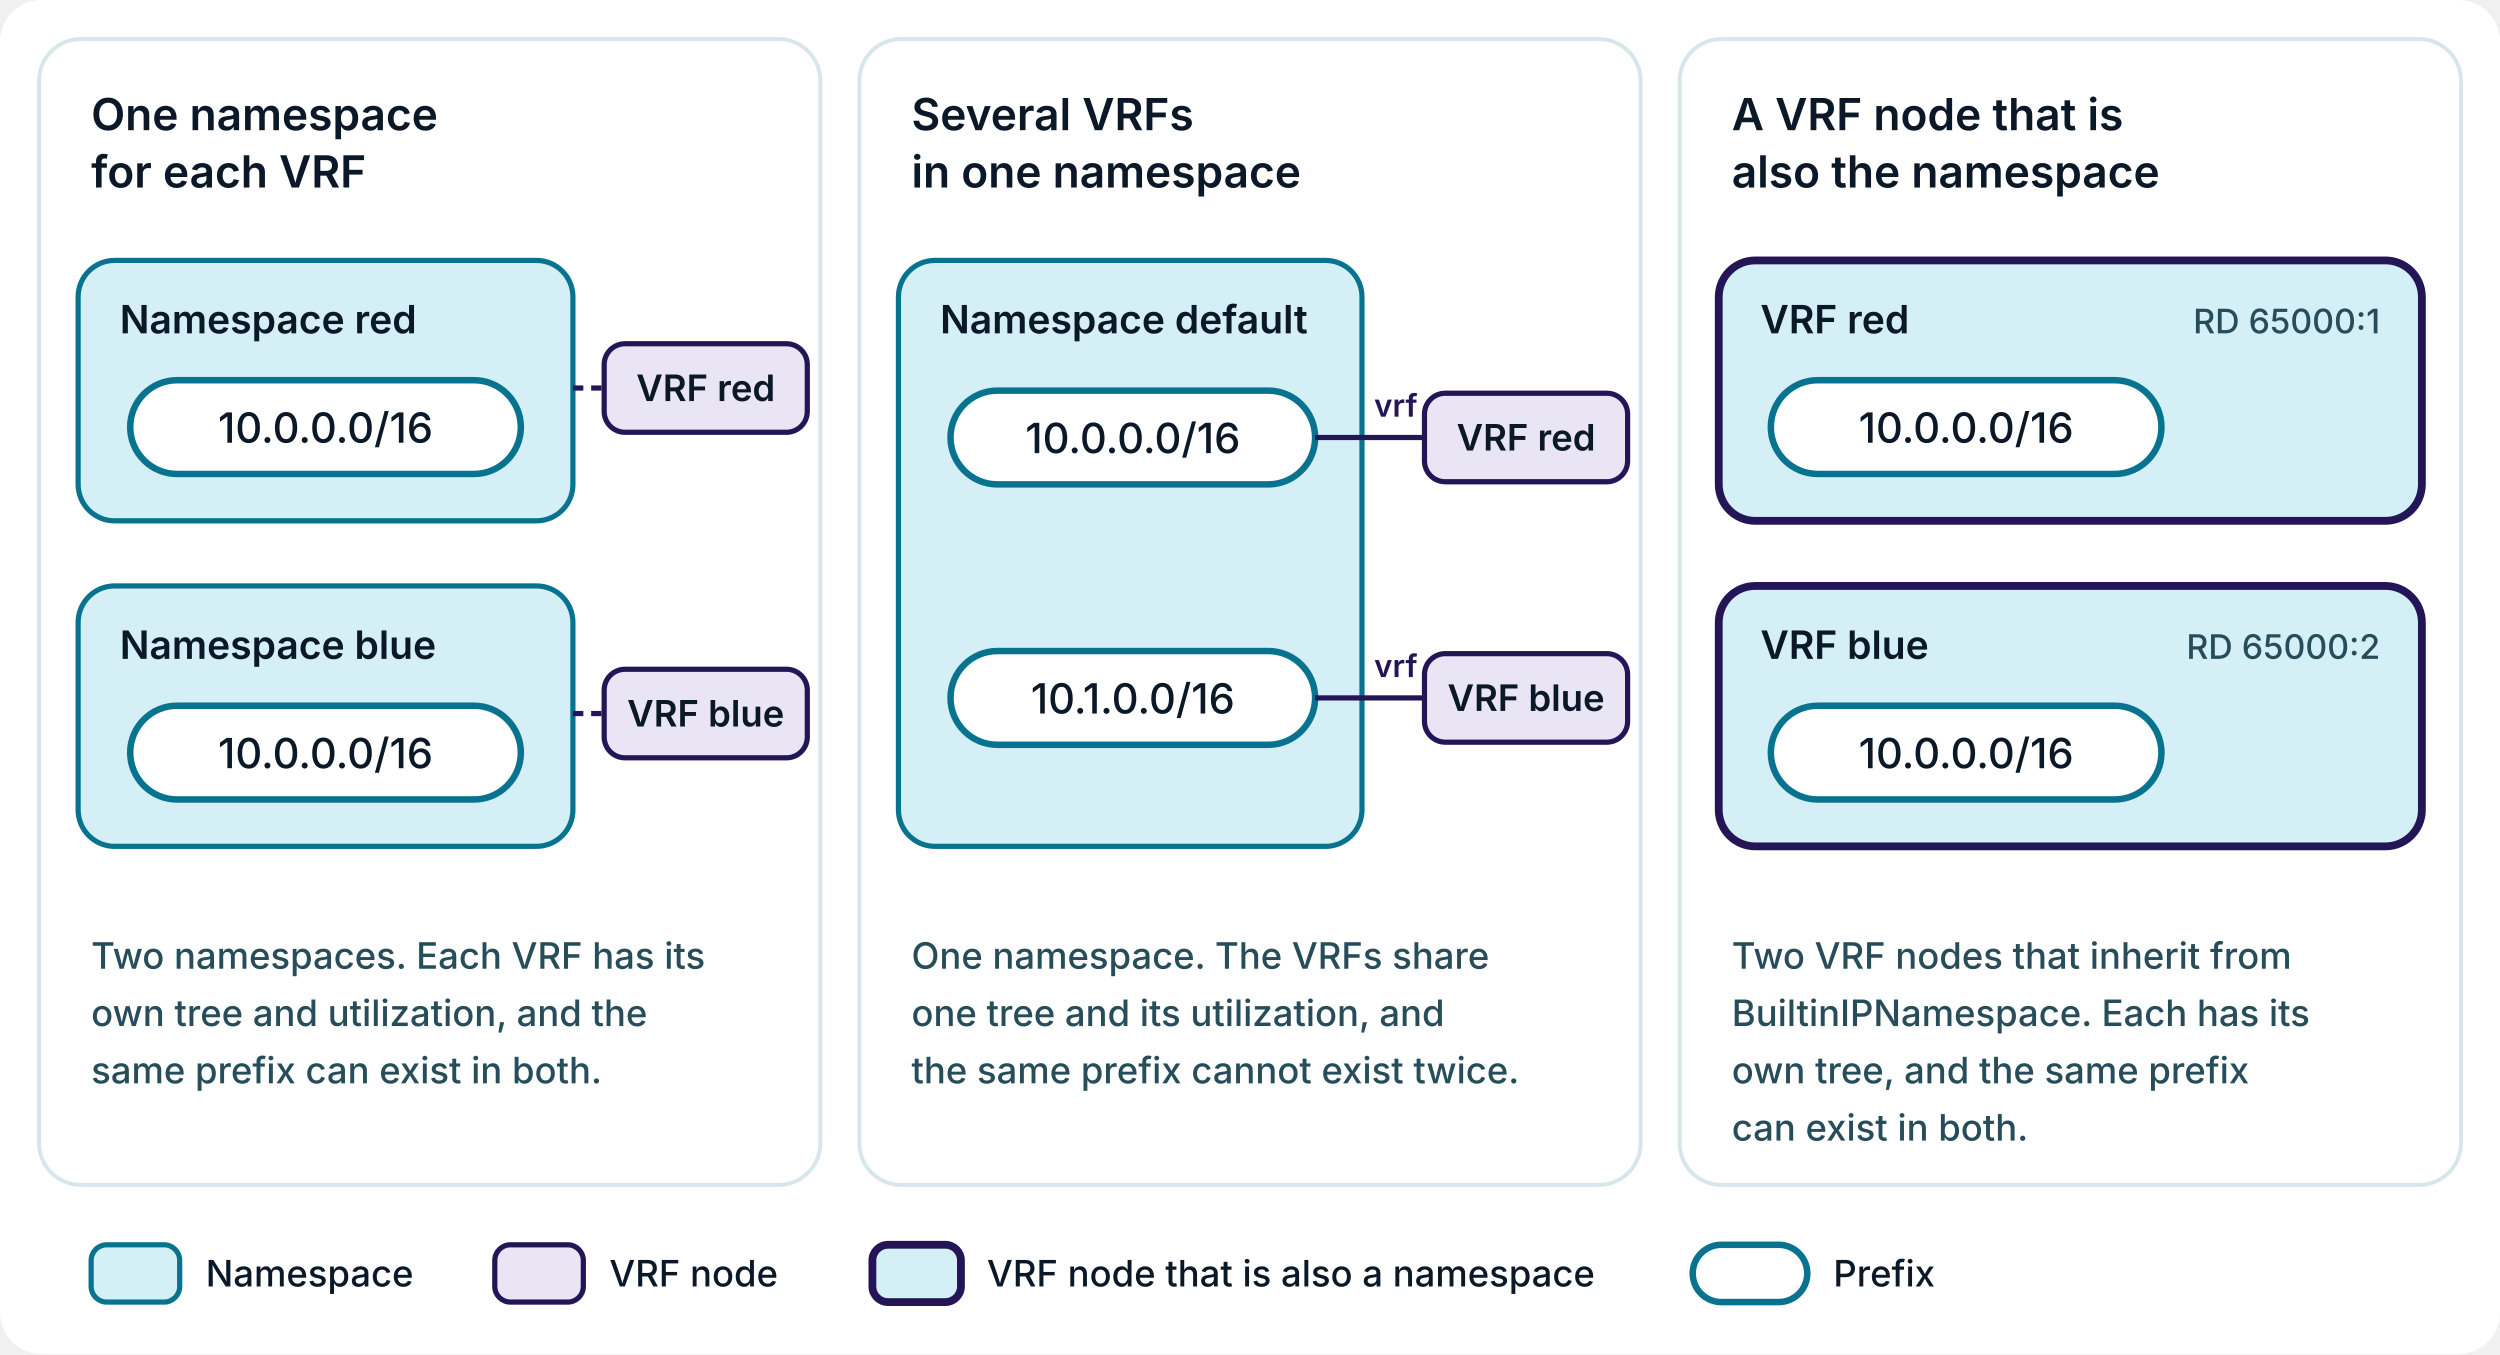
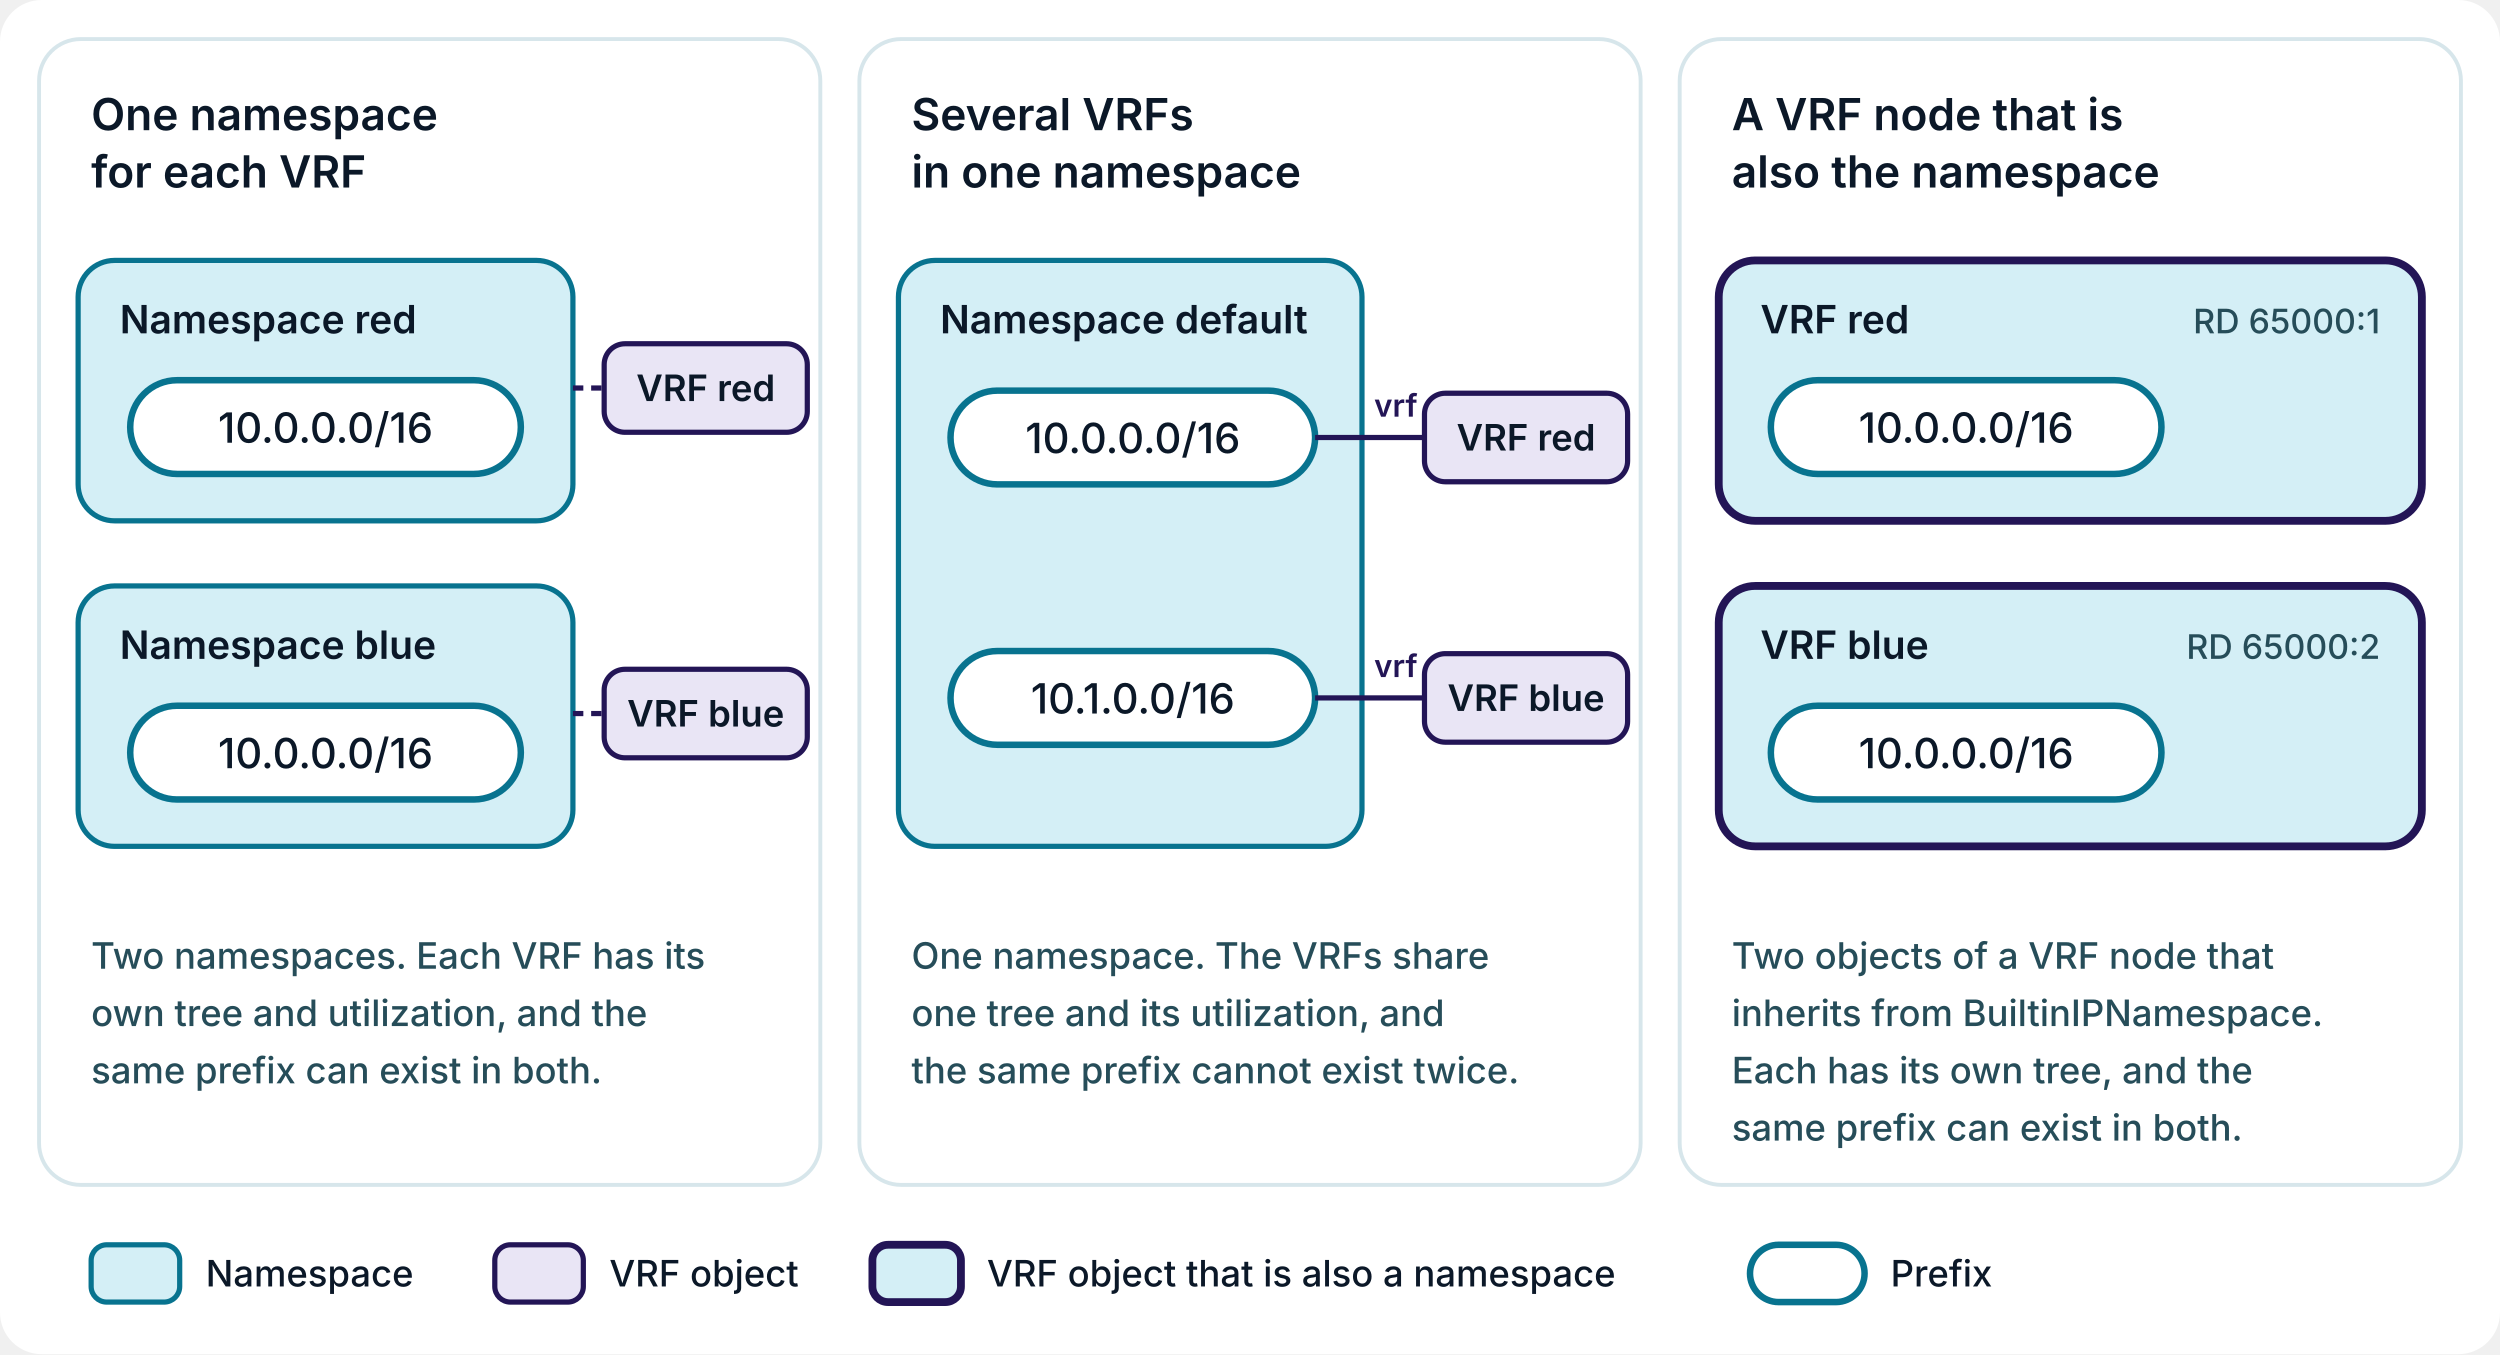
<svg xmlns="http://www.w3.org/2000/svg" width="960" height="520" viewBox="0 0 960 520" role="img" aria-labelledby="title desc">
  <rect width="960" height="520" rx="16" fill="white" />
  <g font-family="Inter, Arial, sans-serif">
    <rect x="15" y="15" width="300" height="440" rx="16" fill="white" stroke="#d7e6eb" stroke-width="1.5" />
    <text x="35" y="50" text-anchor="start" font-size="17" font-weight="600" fill="#0B1828">One namespace</text>
    <text x="35" y="72" text-anchor="start" font-size="17" font-weight="600" fill="#0B1828">for each VRF</text>
    <rect x="30" y="100" width="190" height="100" rx="14" fill="#d4eff6" stroke="#08738f" stroke-width="2" />
    <text x="46" y="128" text-anchor="start" font-size="15" font-weight="600" fill="#0B1828">Namespace red</text>
    <rect x="50" y="146" width="150" height="36" rx="18" fill="white" stroke="#08738f" stroke-width="2.5" />
    <text x="125" y="170" text-anchor="middle" font-size="16" font-weight="500" fill="#0B1828">10.0.0.0/16</text>
    <path d="M220 149 H232" fill="none" stroke="#231556" stroke-width="2" stroke-dasharray="4 3" />
    <rect x="232" y="132" width="78" height="34" rx="8" fill="#e9e5f5" stroke="#231556" stroke-width="2" />
    <text x="271" y="154" text-anchor="middle" font-size="14" font-weight="600" fill="#0B1828">VRF red</text>
    <rect x="30" y="225" width="190" height="100" rx="14" fill="#d4eff6" stroke="#08738f" stroke-width="2" />
    <text x="46" y="253" text-anchor="start" font-size="15" font-weight="600" fill="#0B1828">Namespace blue</text>
    <rect x="50" y="271" width="150" height="36" rx="18" fill="white" stroke="#08738f" stroke-width="2.5" />
    <text x="125" y="295" text-anchor="middle" font-size="16" font-weight="500" fill="#0B1828">10.0.0.0/16</text>
    <path d="M220 274 H232" fill="none" stroke="#231556" stroke-width="2" stroke-dasharray="4 3" />
    <rect x="232" y="257" width="78" height="34" rx="8" fill="#e9e5f5" stroke="#231556" stroke-width="2" />
    <text x="271" y="279" text-anchor="middle" font-size="14" font-weight="600" fill="#0B1828">VRF blue</text>
    <text x="35" y="372" text-anchor="start" font-size="14" font-weight="500" fill="#264D59">Two namespaces. Each VRF has its</text>
    <text x="35" y="394" text-anchor="start" font-size="14" font-weight="500" fill="#264D59">own tree and utilization, and the</text>
    <text x="35" y="416" text-anchor="start" font-size="14" font-weight="500" fill="#264D59">same prefix can exist in both.</text>
    <rect x="330" y="15" width="300" height="440" rx="16" fill="white" stroke="#d7e6eb" stroke-width="1.5" />
    <text x="350" y="50" text-anchor="start" font-size="17" font-weight="600" fill="#0B1828">Several VRFs</text>
    <text x="350" y="72" text-anchor="start" font-size="17" font-weight="600" fill="#0B1828">in one namespace</text>
    <rect x="345" y="100" width="178" height="225" rx="14" fill="#d4eff6" stroke="#08738f" stroke-width="2" />
    <text x="361" y="128" text-anchor="start" font-size="15" font-weight="600" fill="#0B1828">Namespace default</text>
    <rect x="365" y="150" width="140" height="36" rx="18" fill="white" stroke="#08738f" stroke-width="2.5" />
    <text x="435" y="174" text-anchor="middle" font-size="16" font-weight="500" fill="#0B1828">10.0.0.0/16</text>
    <rect x="365" y="250" width="140" height="36" rx="18" fill="white" stroke="#08738f" stroke-width="2.5" />
    <text x="435" y="274" text-anchor="middle" font-size="16" font-weight="500" fill="#0B1828">10.1.0.0/16</text>
    <path d="M505 168 H547" fill="none" stroke="#231556" stroke-width="2" />
    <text x="536" y="160" text-anchor="middle" font-size="12" font-weight="600" fill="#231556">vrf</text>
    <rect x="547" y="151" width="78" height="34" rx="8" fill="#e9e5f5" stroke="#231556" stroke-width="2" />
    <text x="586" y="173" text-anchor="middle" font-size="14" font-weight="600" fill="#0B1828">VRF red</text>
    <path d="M505 268 H547" fill="none" stroke="#231556" stroke-width="2" />
    <text x="536" y="260" text-anchor="middle" font-size="12" font-weight="600" fill="#231556">vrf</text>
    <rect x="547" y="251" width="78" height="34" rx="8" fill="#e9e5f5" stroke="#231556" stroke-width="2" />
    <text x="586" y="273" text-anchor="middle" font-size="14" font-weight="600" fill="#0B1828">VRF blue</text>
    <text x="350" y="372" text-anchor="start" font-size="14" font-weight="500" fill="#264D59">One namespace. The VRFs share</text>
    <text x="350" y="394" text-anchor="start" font-size="14" font-weight="500" fill="#264D59">one tree and its utilization, and</text>
    <text x="350" y="416" text-anchor="start" font-size="14" font-weight="500" fill="#264D59">the same prefix cannot exist twice.</text>
    <rect x="645" y="15" width="300" height="440" rx="16" fill="white" stroke="#d7e6eb" stroke-width="1.5" />
    <text x="665" y="50" text-anchor="start" font-size="17" font-weight="600" fill="#0B1828">A VRF node that is</text>
    <text x="665" y="72" text-anchor="start" font-size="17" font-weight="600" fill="#0B1828">also the namespace</text>
    <rect x="660" y="100" width="270" height="100" rx="14" fill="#d4eff6" stroke="#231556" stroke-width="3" />
    <text x="676" y="128" text-anchor="start" font-size="15" font-weight="600" fill="#0B1828">VRF red</text>
    <text x="914" y="128" text-anchor="end" font-size="13" font-weight="500" fill="#264D59">RD 65000:1</text>
    <rect x="680" y="146" width="150" height="36" rx="18" fill="white" stroke="#08738f" stroke-width="2.5" />
    <text x="755" y="170" text-anchor="middle" font-size="16" font-weight="500" fill="#0B1828">10.0.0.0/16</text>
    <rect x="660" y="225" width="270" height="100" rx="14" fill="#d4eff6" stroke="#231556" stroke-width="3" />
    <text x="676" y="253" text-anchor="start" font-size="15" font-weight="600" fill="#0B1828">VRF blue</text>
    <text x="914" y="253" text-anchor="end" font-size="13" font-weight="500" fill="#264D59">RD 65000:2</text>
    <rect x="680" y="271" width="150" height="36" rx="18" fill="white" stroke="#08738f" stroke-width="2.5" />
    <text x="755" y="295" text-anchor="middle" font-size="16" font-weight="500" fill="#0B1828">10.0.0.0/16</text>
-     <text x="665" y="372" text-anchor="start" font-size="14" font-weight="500" fill="#264D59">Two VRF nodes that inherit from</text>
-     <text x="665" y="394" text-anchor="start" font-size="14" font-weight="500" fill="#264D59">BuiltinIPNamespace. Each has its</text>
-     <text x="665" y="416" text-anchor="start" font-size="14" font-weight="500" fill="#264D59">own tree, and the same prefix</text>
-     <text x="665" y="438" text-anchor="start" font-size="14" font-weight="500" fill="#264D59">can exist in both.</text>
+     <text x="665" y="372" text-anchor="start" font-size="14" font-weight="500" fill="#264D59">Two objects of a VRF node that</text>
+     <text x="665" y="394" text-anchor="start" font-size="14" font-weight="500" fill="#264D59">inherits from BuiltinIPNamespace.</text>
+     <text x="665" y="416" text-anchor="start" font-size="14" font-weight="500" fill="#264D59">Each has its own tree, and the</text>
+     <text x="665" y="438" text-anchor="start" font-size="14" font-weight="500" fill="#264D59">same prefix can exist in both.</text>
    <rect x="35" y="478" width="34" height="22" rx="6" fill="#d4eff6" stroke="#08738f" stroke-width="2" />
    <text x="79" y="494" text-anchor="start" font-size="14" font-weight="500" fill="#0B1828">Namespace</text>
    <rect x="190" y="478" width="34" height="22" rx="6" fill="#e9e5f5" stroke="#231556" stroke-width="2" />
-     <text x="234" y="494" text-anchor="start" font-size="14" font-weight="500" fill="#0B1828">VRF node</text>
+     <text x="234" y="494" text-anchor="start" font-size="14" font-weight="500" fill="#0B1828">VRF object</text>
    <rect x="335" y="478" width="34" height="22" rx="6" fill="#d4eff6" stroke="#231556" stroke-width="3" />
-     <text x="379" y="494" text-anchor="start" font-size="14" font-weight="500" fill="#0B1828">VRF node that is also a namespace</text>
-     <rect x="650" y="478" width="44" height="22" rx="11" fill="white" stroke="#08738f" stroke-width="2.5" />
-     <text x="704" y="494" text-anchor="start" font-size="14" font-weight="500" fill="#0B1828">Prefix</text>
+     <text x="379" y="494" text-anchor="start" font-size="14" font-weight="500" fill="#0B1828">VRF object that is also a namespace</text>
+     <rect x="672" y="478" width="44" height="22" rx="11" fill="white" stroke="#08738f" stroke-width="2.5" />
+     <text x="726" y="494" text-anchor="start" font-size="14" font-weight="500" fill="#0B1828">Prefix</text>
  </g>
</svg>
